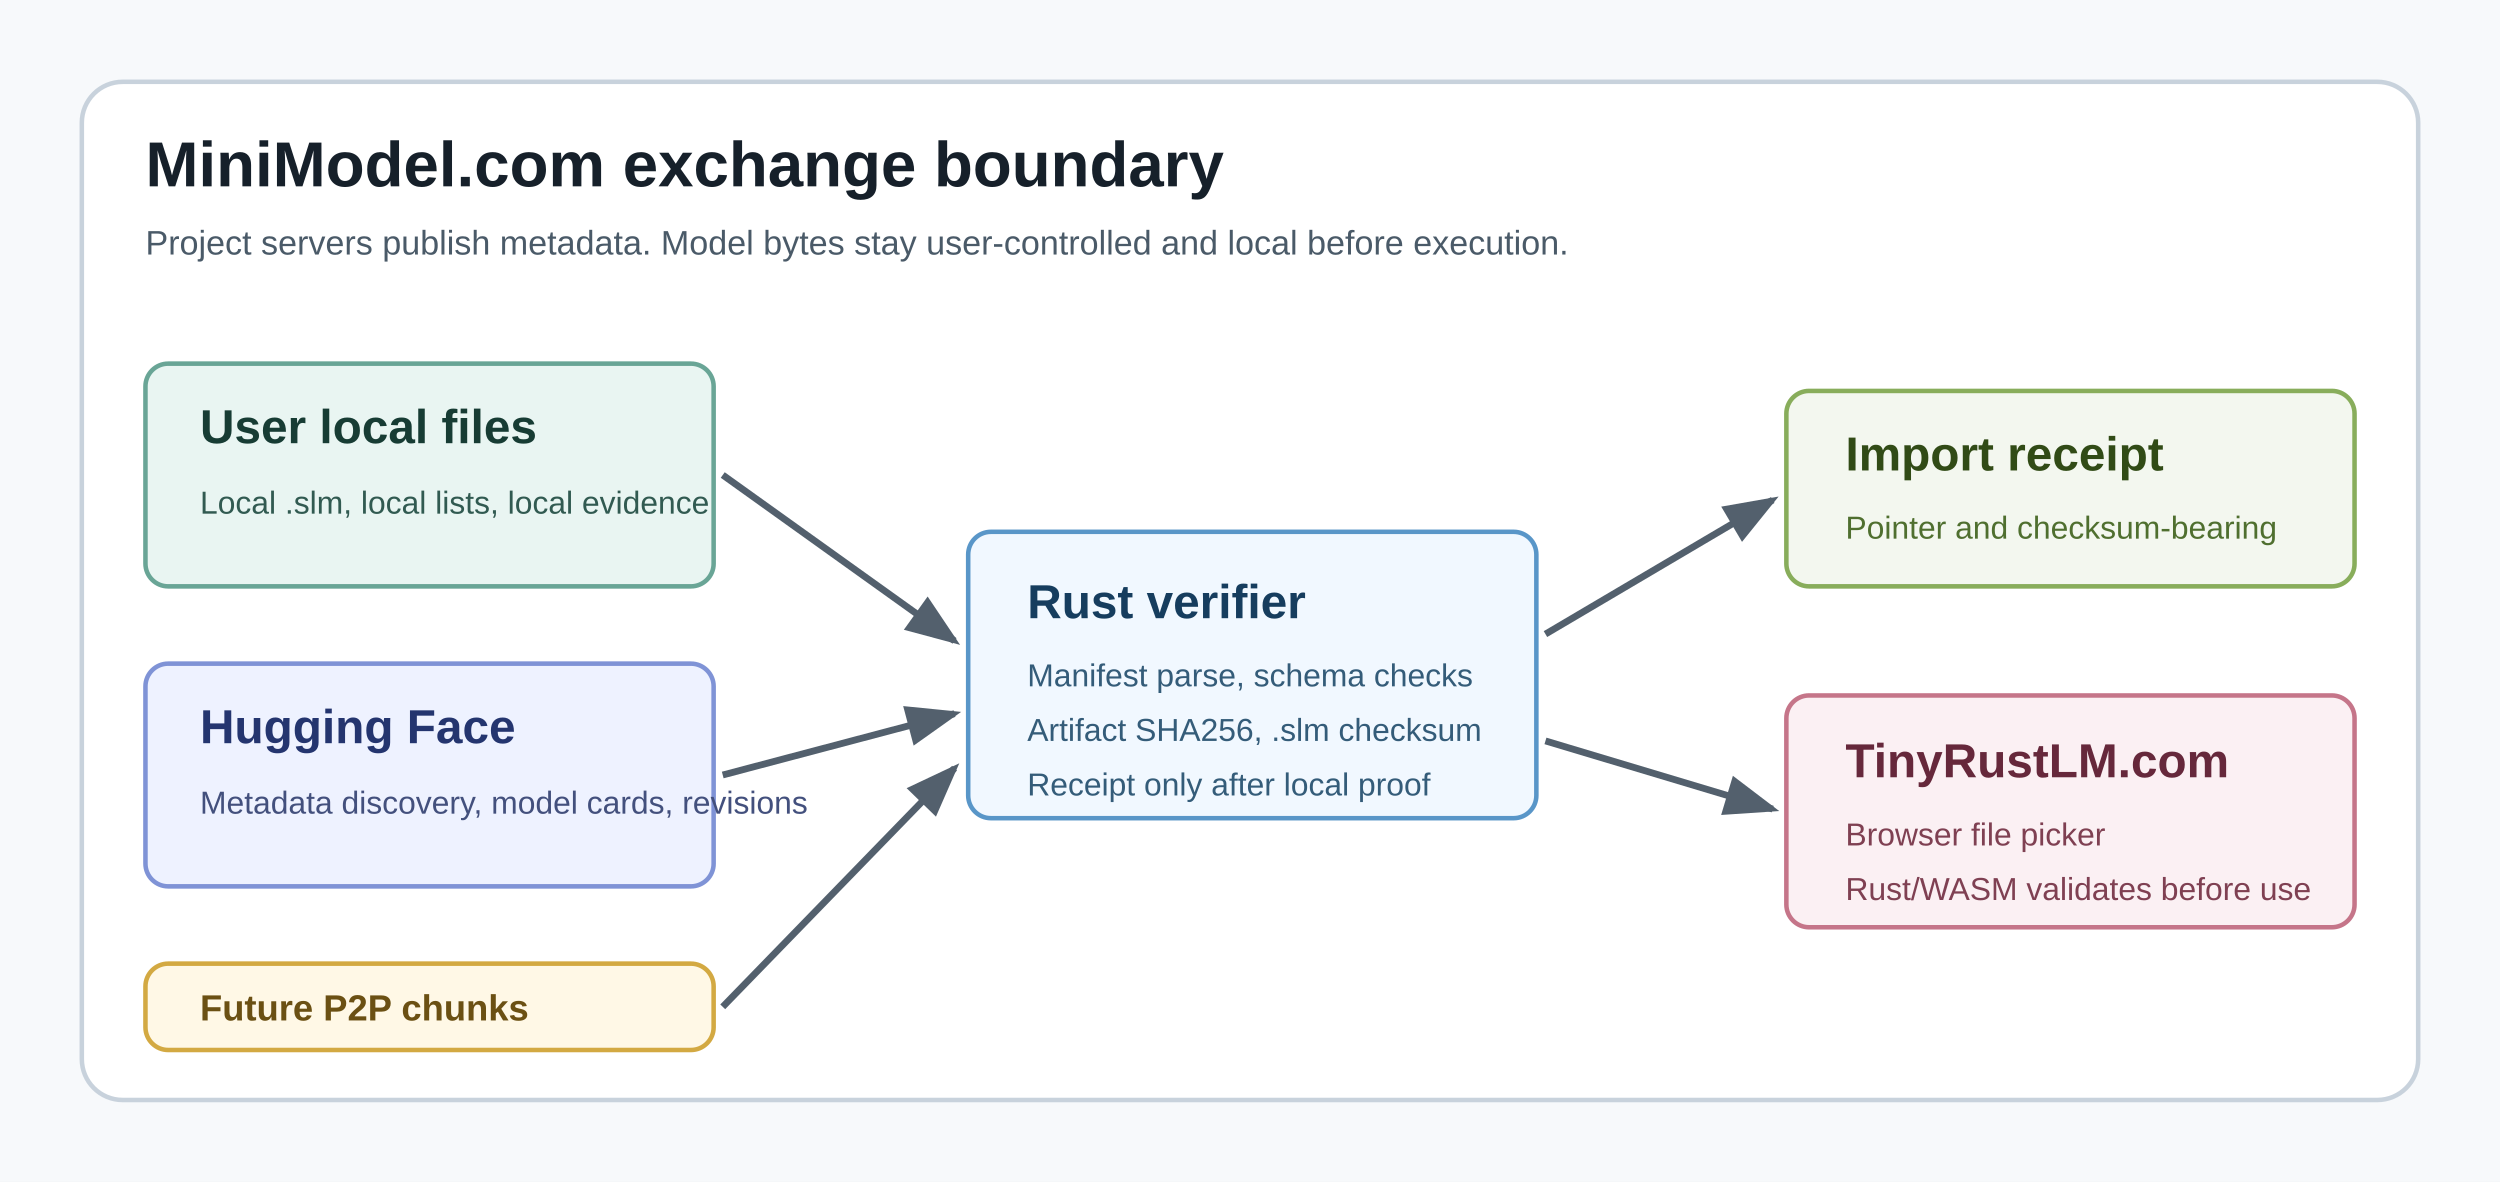
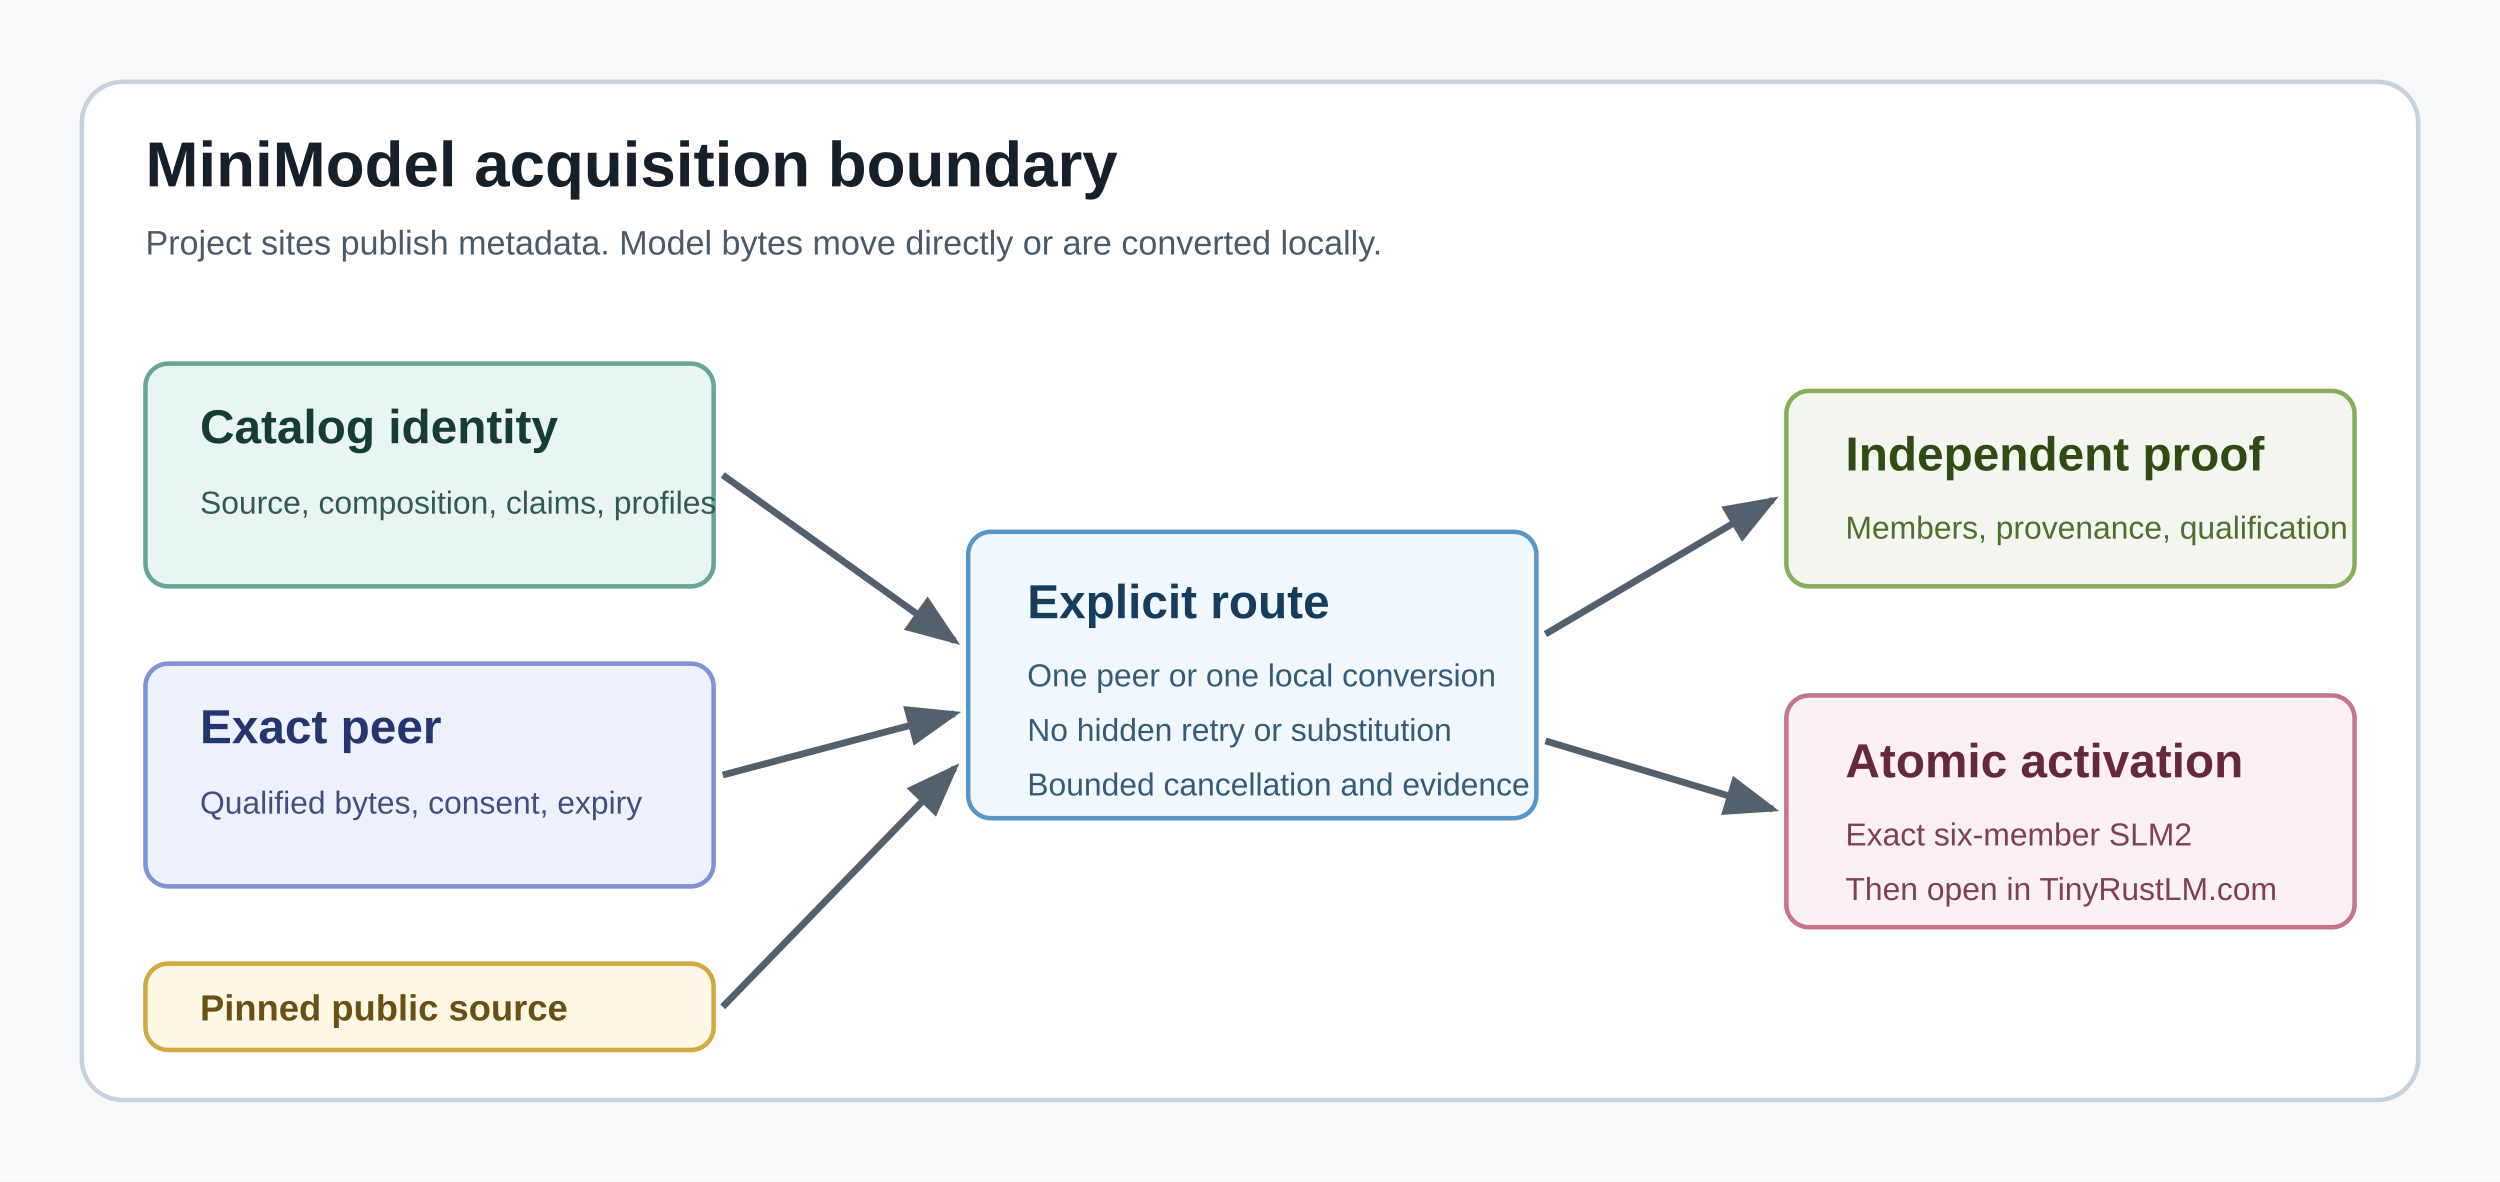
<svg xmlns="http://www.w3.org/2000/svg" width="1100" height="520" viewBox="0 0 1100 520" role="img" aria-labelledby="title desc">
  <rect width="1100" height="520" fill="#f7f9fb" />
  <rect x="36" y="36" width="1028" height="448" rx="18" fill="#ffffff" stroke="#c8d2dc" stroke-width="2" />
-   <text x="64" y="82" font-family="Segoe UI, Arial, sans-serif" font-size="28" font-weight="700" fill="#16202a">MiniModel.com exchange boundary</text>
-   <text x="64" y="112" font-family="Segoe UI, Arial, sans-serif" font-size="15" fill="#4a5a68">Project servers publish metadata. Model bytes stay user-controlled and local before execution.</text>
+   <text x="64" y="82" font-family="Segoe UI, Arial, sans-serif" font-size="28" font-weight="700" fill="#16202a">MiniModel acquisition boundary</text>
+   <text x="64" y="112" font-family="Segoe UI, Arial, sans-serif" font-size="15" fill="#4a5a68">Project sites publish metadata. Model bytes move directly or are converted locally.</text>
  <g font-family="Segoe UI, Arial, sans-serif">
    <rect x="64" y="160" width="250" height="98" rx="10" fill="#e9f5f2" stroke="#69a596" stroke-width="2" />
-     <text x="88" y="195" font-size="21" font-weight="700" fill="#173c34">User local files</text>
-     <text x="88" y="226" font-size="14" fill="#315a51">Local .slm, local lists, local evidence</text>
+     <text x="88" y="195" font-size="21" font-weight="700" fill="#173c34">Catalog identity</text>
+     <text x="88" y="226" font-size="14" fill="#315a51">Source, composition, claims, profiles</text>
    <rect x="64" y="292" width="250" height="98" rx="10" fill="#eef2ff" stroke="#7f93d6" stroke-width="2" />
-     <text x="88" y="327" font-size="21" font-weight="700" fill="#24356f">Hugging Face</text>
-     <text x="88" y="358" font-size="14" fill="#43507d">Metadata discovery, model cards, revisions</text>
+     <text x="88" y="327" font-size="21" font-weight="700" fill="#24356f">Exact peer</text>
+     <text x="88" y="358" font-size="14" fill="#43507d">Qualified bytes, consent, expiry</text>
    <rect x="64" y="424" width="250" height="38" rx="10" fill="#fff8e6" stroke="#d3a942" stroke-width="2" />
-     <text x="88" y="449" font-size="16" font-weight="700" fill="#6b5013">Future P2P chunks</text>
+     <text x="88" y="449" font-size="16" font-weight="700" fill="#6b5013">Pinned public source</text>
    <rect x="426" y="234" width="250" height="126" rx="10" fill="#f1f8ff" stroke="#5996c8" stroke-width="2" />
-     <text x="452" y="272" font-size="21" font-weight="700" fill="#163d5e">Rust verifier</text>
-     <text x="452" y="302" font-size="14" fill="#345c79">Manifest parse, schema checks</text>
-     <text x="452" y="326" font-size="14" fill="#345c79">Artifact SHA256, .slm checksum</text>
-     <text x="452" y="350" font-size="14" fill="#345c79">Receipt only after local proof</text>
+     <text x="452" y="272" font-size="21" font-weight="700" fill="#163d5e">Explicit route</text>
+     <text x="452" y="302" font-size="14" fill="#345c79">One peer or one local conversion</text>
+     <text x="452" y="326" font-size="14" fill="#345c79">No hidden retry or substitution</text>
+     <text x="452" y="350" font-size="14" fill="#345c79">Bounded cancellation and evidence</text>
    <rect x="786" y="172" width="250" height="86" rx="10" fill="#f3f7ef" stroke="#88ad5b" stroke-width="2" />
-     <text x="812" y="207" font-size="21" font-weight="700" fill="#314b16">Import receipt</text>
-     <text x="812" y="237" font-size="14" fill="#4f6f2f">Pointer and checksum-bearing</text>
+     <text x="812" y="207" font-size="21" font-weight="700" fill="#314b16">Independent proof</text>
+     <text x="812" y="237" font-size="14" fill="#4f6f2f">Members, provenance, qualification</text>
    <rect x="786" y="306" width="250" height="102" rx="10" fill="#fbf0f3" stroke="#c57589" stroke-width="2" />
-     <text x="812" y="342" font-size="21" font-weight="700" fill="#66283b">TinyRustLM.com</text>
-     <text x="812" y="372" font-size="14" fill="#7f4052">Browser file picker</text>
-     <text x="812" y="396" font-size="14" fill="#7f4052">Rust/WASM validates before use</text>
+     <text x="812" y="342" font-size="21" font-weight="700" fill="#66283b">Atomic activation</text>
+     <text x="812" y="372" font-size="14" fill="#7f4052">Exact six-member SLM2</text>
+     <text x="812" y="396" font-size="14" fill="#7f4052">Then open in TinyRustLM.com</text>
    <path d="M318 209 L420 282" stroke="#53606d" stroke-width="3" fill="none" marker-end="url(#arrow)" />
    <path d="M318 341 L420 314" stroke="#53606d" stroke-width="3" fill="none" marker-end="url(#arrow)" />
    <path d="M318 443 L420 338" stroke="#53606d" stroke-width="3" fill="none" marker-end="url(#arrow)" />
    <path d="M680 279 L780 220" stroke="#53606d" stroke-width="3" fill="none" marker-end="url(#arrow)" />
    <path d="M680 326 L780 356" stroke="#53606d" stroke-width="3" fill="none" marker-end="url(#arrow)" />
  </g>
  <defs>
    <marker id="arrow" markerWidth="10" markerHeight="10" refX="7" refY="3" orient="auto">
      <path d="M0,0 L0,6 L8,3 z" fill="#53606d" />
    </marker>
  </defs>
</svg>
